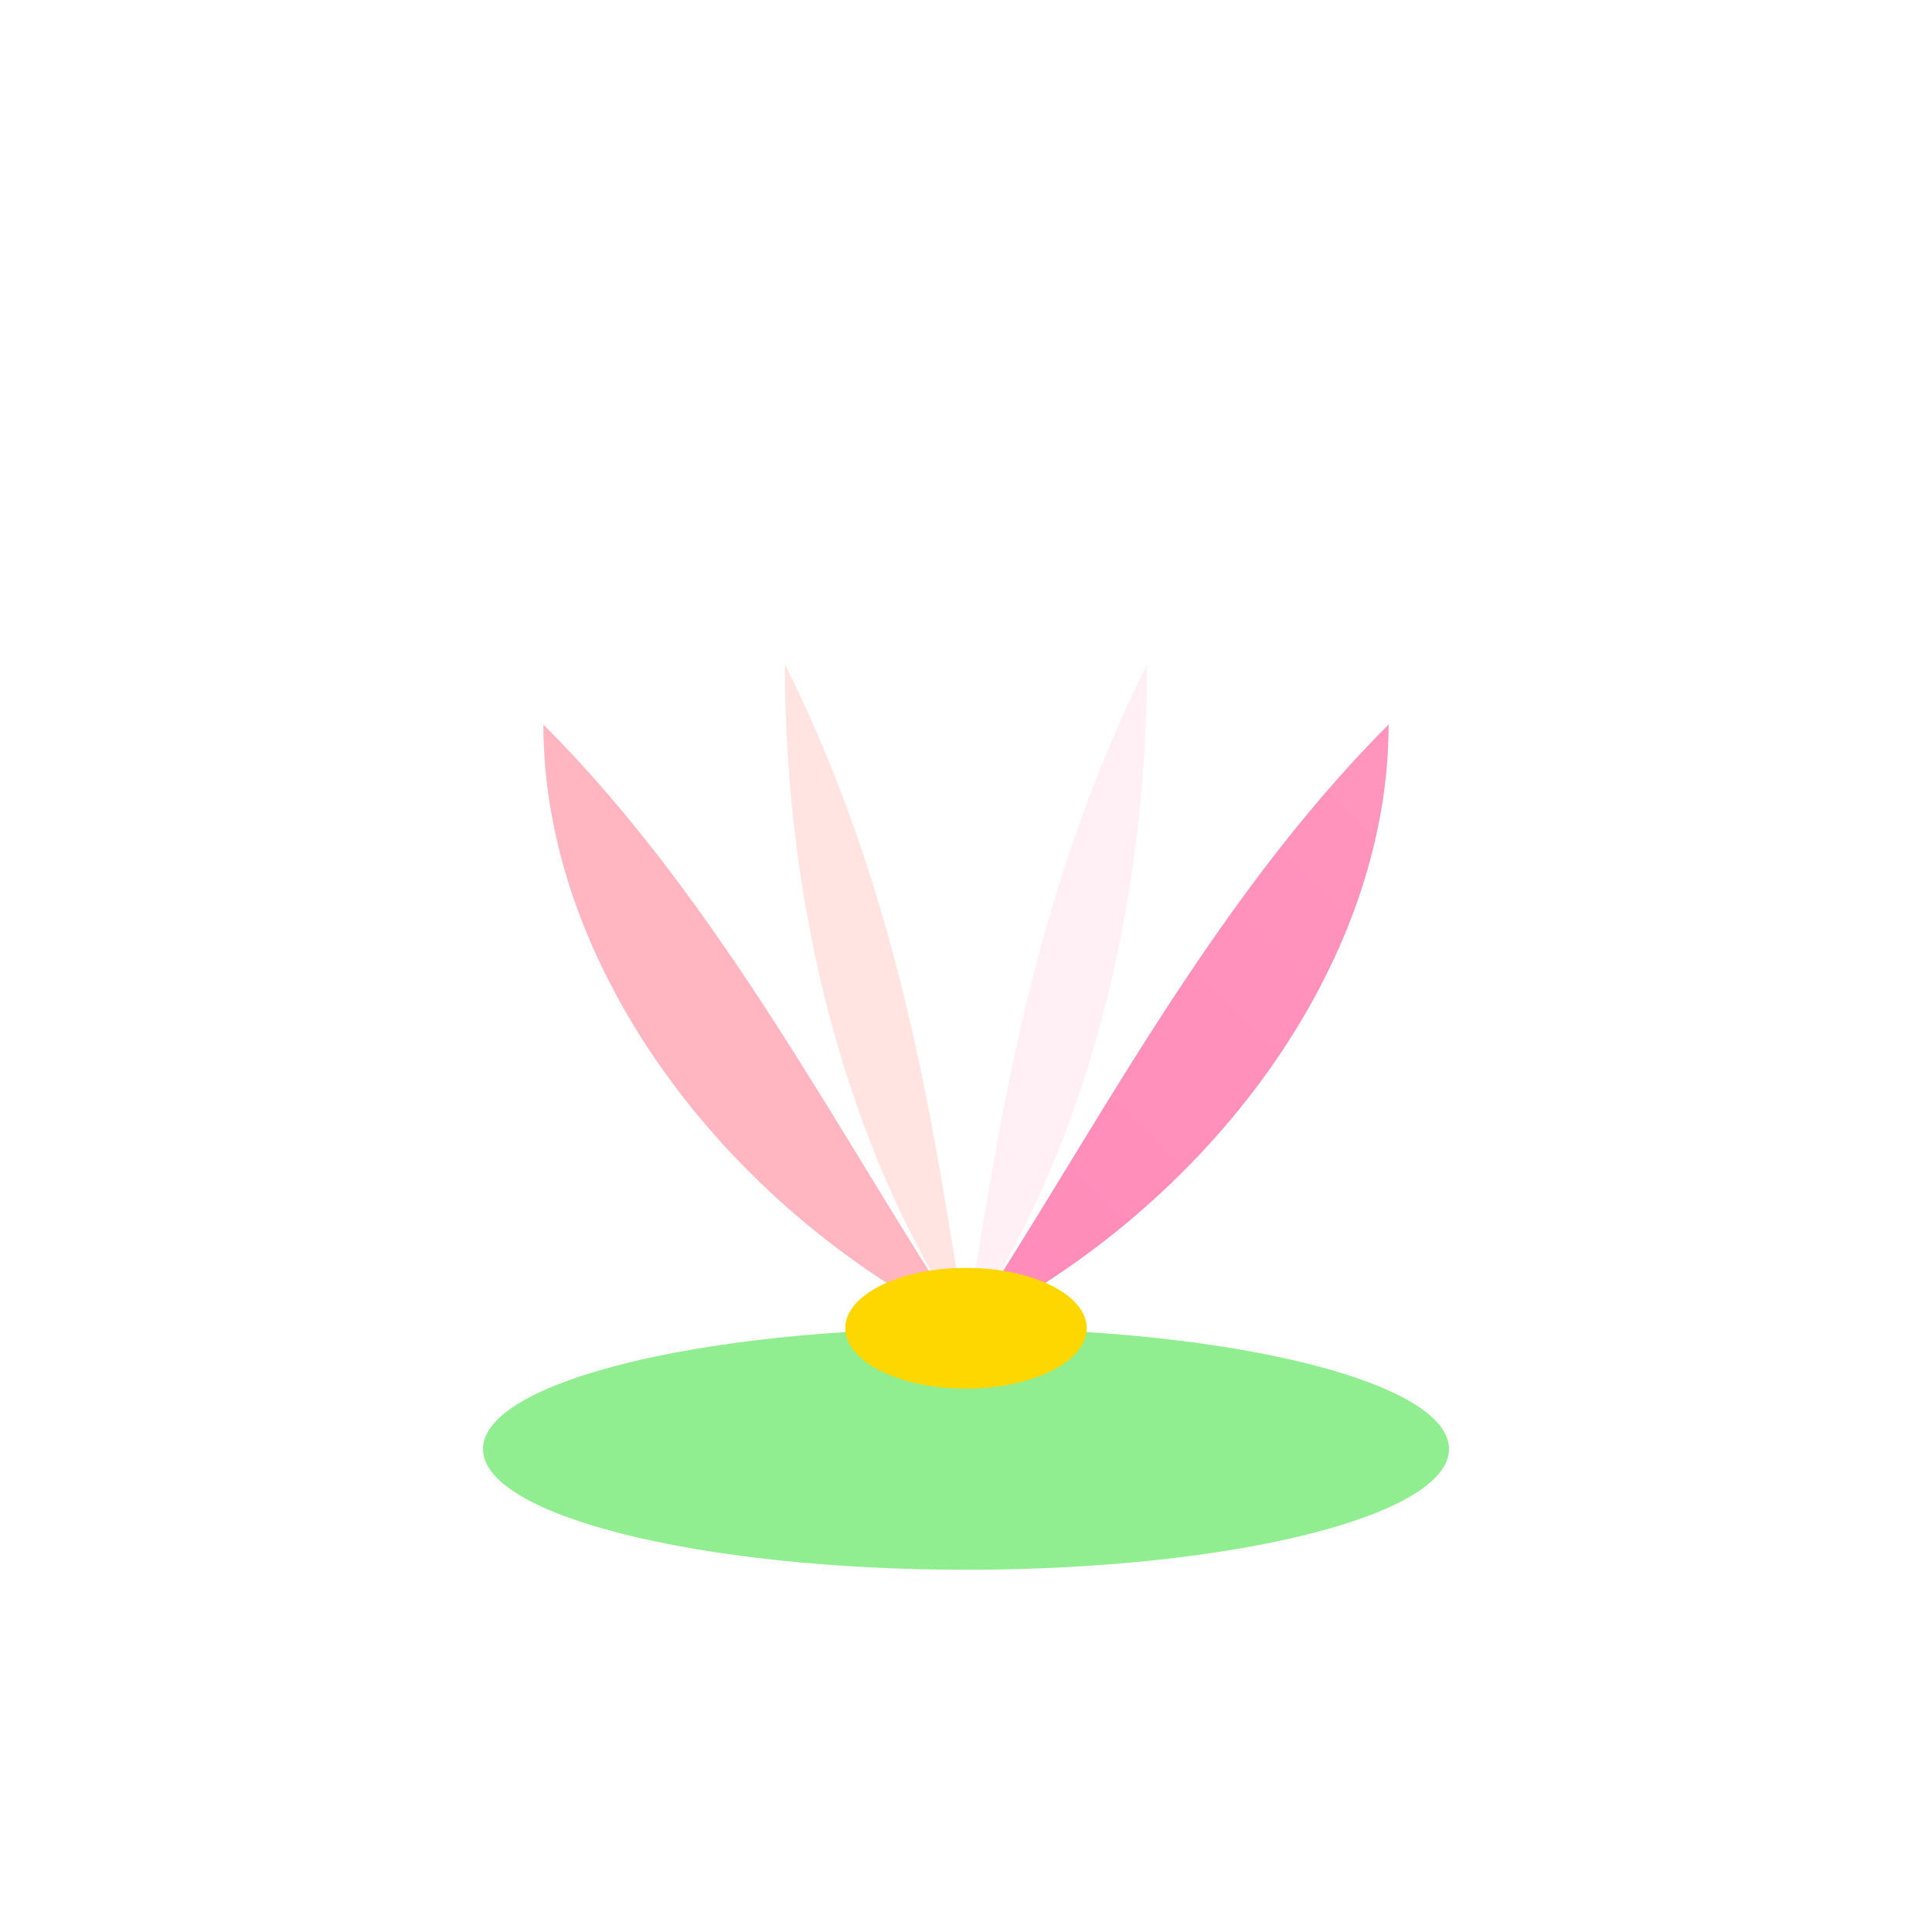
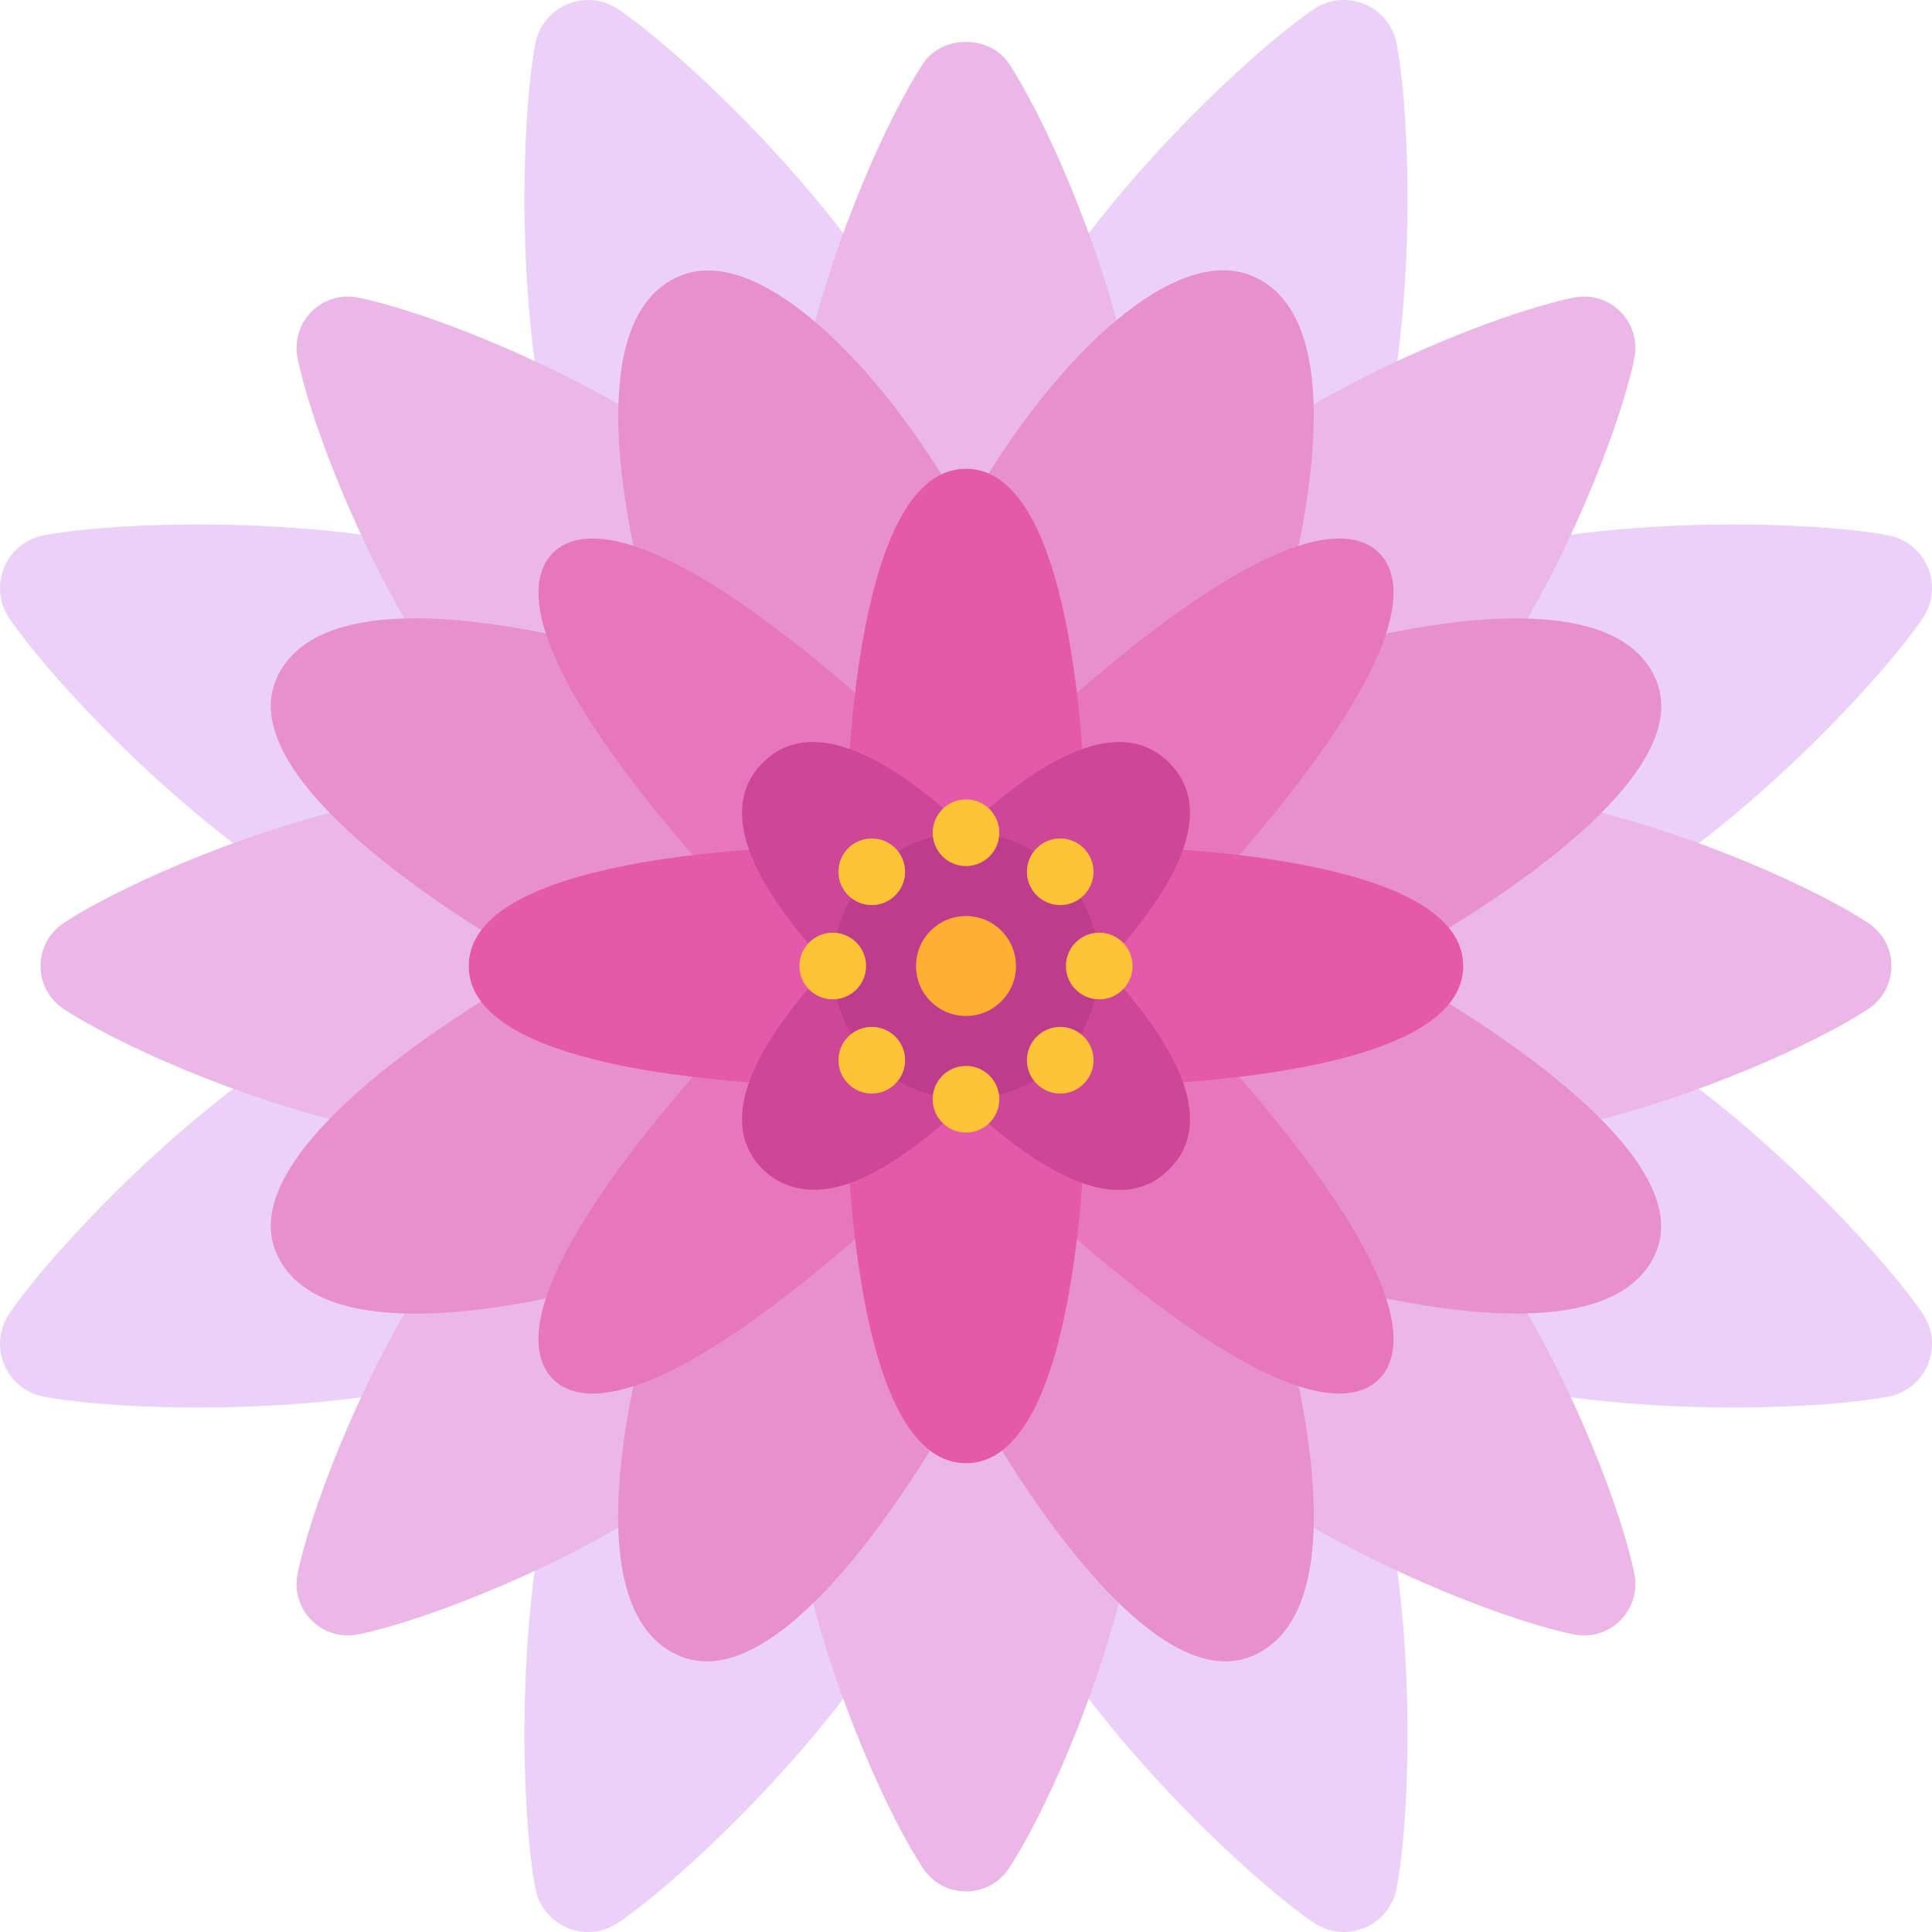
- <svg xmlns="http://www.w3.org/2000/svg" viewBox="0 0 64 64" fill="none">
-   <ellipse cx="32" cy="48" rx="16" ry="4" fill="url(#lotusBase)" />
-   <path d="M32 44c-8-4-14-12-14-20 6 6 10 14 14 20z" fill="url(#petal1)" />
-   <path d="M32 44c8-4 14-12 14-20-6 6-10 14-14 20z" fill="url(#petal2)" />
-   <path d="M32 44c-4-6-6-14-6-22 4 8 5 16 6 22z" fill="url(#petal3)" />
-   <path d="M32 44c4-6 6-14 6-22-4 8-5 16-6 22z" fill="url(#petal4)" />
-   <path d="M32 44c0-8 0-16 0-24 0 8 0 16 0 24z" fill="url(#petal5)" />
-   <ellipse cx="32" cy="44" rx="4" ry="2" fill="#FFD700" />
-   <defs>
-     <linearGradient id="lotusBase" x1="32" y1="44" x2="32" y2="52">
-       <stop offset="0%" stop-color="#90EE90" />
-       <stop offset="100%" stop-color="#228B22" />
-     </linearGradient>
-     <linearGradient id="petal1" x1="18" y1="24" x2="32" y2="44">
-       <stop offset="0%" stop-color="#FFB6C1" />
-       <stop offset="100%" stop-color="#FF69B4" />
-     </linearGradient>
-     <linearGradient id="petal2" x1="46" y1="24" x2="32" y2="44">
-       <stop offset="0%" stop-color="#FFC0CB" />
-       <stop offset="100%" stop-color="#FF1493" />
-     </linearGradient>
-     <linearGradient id="petal3" x1="26" y1="22" x2="32" y2="44">
-       <stop offset="0%" stop-color="#FFE4E1" />
-       <stop offset="100%" stop-color="#FF6B6B" />
-     </linearGradient>
-     <linearGradient id="petal4" x1="38" y1="22" x2="32" y2="44">
-       <stop offset="0%" stop-color="#FFF0F5" />
-       <stop offset="100%" stop-color="#DB7093" />
-     </linearGradient>
-     <linearGradient id="petal5" x1="32" y1="20" x2="32" y2="44">
-       <stop offset="0%" stop-color="#FFFFFF" />
-       <stop offset="100%" stop-color="#FFB6C1" />
-     </linearGradient>
-   </defs>
+ <svg xmlns="http://www.w3.org/2000/svg" height="800px" width="800px" version="1.1" id="Layer_1" viewBox="0 0 511.999 511.999" xml:space="preserve">
+   <path style="fill:#EBD0F7;" d="M509.646,348.314c-8.289-12.47-36.487-44.047-68.755-66.625v-51.38  c32.267-22.578,60.466-54.155,68.75-66.625c2.612-3.923,3.082-8.884,1.267-13.271c-1.818-4.388-5.66-7.561-10.276-8.491  c-14.694-2.957-56.952-5.345-95.729,1.504l-36.332-36.332c6.849-38.781,4.461-81.047,1.504-95.724  c-0.931-4.62-4.104-8.461-8.491-10.28c-4.392-1.818-9.354-1.336-13.271,1.263c-12.47,8.289-44.047,36.487-66.625,68.755h-51.38  c-22.575-32.268-54.153-60.467-66.623-68.751c-3.918-2.607-8.871-3.078-13.271-1.267c-4.388,1.818-7.561,5.66-8.491,10.275  c-2.957,14.681-5.345,56.948,1.504,95.729l-36.332,36.332c-38.788-6.849-81.056-4.466-95.724-1.504  c-4.621,0.931-8.461,4.104-10.28,8.491c-1.815,4.388-1.345,9.35,1.263,13.271c8.289,12.47,36.487,44.047,68.755,66.625v51.38  c-32.269,22.578-60.468,54.155-68.751,66.625c-2.612,3.923-3.082,8.884-1.267,13.271c1.818,4.388,5.66,7.561,10.275,8.491  c14.677,2.948,56.94,5.336,95.729-1.504l36.332,36.332c-6.849,38.781-4.461,81.047-1.504,95.724  c0.931,4.621,4.104,8.461,8.491,10.28c1.768,0.733,3.625,1.09,5.47,1.09c2.741,0,5.457-0.798,7.801-2.354  c12.47-8.289,44.047-36.487,66.625-68.755h51.38c22.578,32.267,54.155,60.466,66.625,68.75c3.923,2.607,8.871,3.077,13.271,1.267  c4.388-1.818,7.561-5.66,8.491-10.276c2.957-14.681,5.345-56.948-1.504-95.729l36.332-36.332c38.776,6.84,81.043,4.452,95.724,1.504  c4.621-0.931,8.461-4.104,10.28-8.491C512.723,357.198,512.253,352.236,509.646,348.314z" />
+   <path style="fill:#EAB7E7;" d="M495.276,244.732c-12.703-8.534-45.798-23.892-78.63-31.229l-17-41.052  c18.017-28.396,30.564-62.659,33.517-77.689c0.862-4.423-0.534-8.974-3.742-12.185c-3.215-3.207-7.776-4.608-12.194-3.742  c-15.021,2.953-49.284,15.5-77.681,33.517l-41.052-17c-7.336-32.832-22.694-65.927-31.229-78.634  c-5.035-7.482-17.5-7.487-22.535,0.004c-8.534,12.703-23.892,45.798-31.229,78.63l-41.052,17  c-28.396-18.017-62.659-30.564-77.689-33.517c-4.448-0.875-8.974,0.538-12.185,3.742c-3.207,3.211-4.604,7.763-3.742,12.194  c2.953,15.021,15.5,49.284,33.517,77.681l-17,41.052c-32.832,7.336-65.927,22.694-78.634,31.229  c-3.742,2.517-5.974,6.729-5.974,11.267c0,4.538,2.232,8.75,5.978,11.267c12.703,8.534,45.798,23.892,78.63,31.229l17,41.052  c-18.017,28.396-30.564,62.659-33.517,77.689c-0.862,4.423,0.534,8.974,3.742,12.185c3.211,3.207,7.763,4.599,12.194,3.742  c15.021-2.953,49.284-15.5,77.681-33.517l41.052,17c7.336,32.832,22.694,65.927,31.229,78.634c2.517,3.742,6.729,5.974,11.267,5.974  s8.75-2.232,11.267-5.978c8.534-12.703,23.892-45.798,31.229-78.629l41.052-17c28.396,18.017,62.659,30.564,77.689,33.517  c4.448,0.875,8.974-0.538,12.185-3.742c3.207-3.211,4.604-7.763,3.742-12.194c-2.953-15.021-15.5-49.284-33.517-77.681l17-41.052  c32.832-7.336,65.927-22.694,78.634-31.229c3.742-2.517,5.974-6.729,5.974-11.267C501.254,251.461,499.021,247.249,495.276,244.732z  " />
+   <path style="fill:#E890CE;" d="M378.439,262.533l0.341-13.504c24.414-14.449,69.888-45.203,60.12-68.789  c-10.134-24.452-58.354-15.935-83.392-9.621l-14.091-14.099c6.323-25.038,14.867-73.259-9.66-83.423  c-20.358-8.414-50.724,20.767-71.444,55.129l-9.112,0.28c-20.802-34.431-50.974-63.706-70.962-55.41  c-24.526,10.164-15.982,58.383-9.66,83.423l-14.073,14.073c-25.038-6.311-73.25-14.854-83.41,9.651  c-10.293,24.853,41.53,58.612,60.285,69.832l0.211,11.561c-19,11.38-70.806,45.216-60.495,70.121  c10.151,24.491,58.362,15.957,83.41,9.646l14.051,14.056c-6.332,25.043-14.883,73.267,9.681,83.435  c24.66,10.232,56.893-38.612,69.599-59.991h12.319c11.53,19.401,39.194,61.379,62.591,61.375c2.388,0,4.733-0.436,7.009-1.379  c24.561-10.177,16.009-58.401,9.677-83.439l14.073-14.082c25.038,6.311,73.263,14.831,83.392-9.621  C448.861,307.711,399.973,275.358,378.439,262.533z" />
+   <path style="fill:#E777BD;" d="M319.71,275.589l0.526-39.758c55.543-61.379,52.254-82.289,45.237-89.306  c-7.034-7.03-28.018-10.311-89.586,45.492l-40.061-0.254c-61.379-55.556-82.297-52.254-89.302-45.237  c-7.048,7.048-10.319,28.065,45.668,89.775l0.418,38.926c-56.418,62.047-53.169,83.168-46.087,90.246  c2.082,2.082,5.375,3.832,10.564,3.832c12.452,0,35.81-10.065,79.5-49.759l39.121,0.271c61.707,55.978,82.72,52.712,89.763,45.655  C372.533,358.417,375.805,337.375,319.71,275.589z" />
+   <path style="fill:#E559A9;" d="M290.421,224.15l-2.573-2.573c-0.28-19.944-3.224-97.345-31.849-97.345s-31.569,77.401-31.849,97.345  l-2.573,2.573c-19.944,0.28-97.345,3.224-97.345,31.849s77.401,31.569,97.345,31.849l2.573,2.573  c0.28,19.944,3.224,97.345,31.849,97.345s31.569-77.401,31.849-97.345l2.573-2.573c19.944-0.28,97.345-3.224,97.345-31.849  S310.365,224.43,290.421,224.15z" />
+   <path style="fill:#CE4696;" d="M295.206,258.965l0.082-6.026c10.788-12.254,29.37-36.009,14.573-50.802  c-14.772-14.781-38.492,3.737-50.806,14.582l-6.159-0.043c-12.267-10.788-35.982-29.336-50.772-14.535  c-14.815,14.84,3.892,38.686,14.75,50.987l0.061,5.673c-10.948,12.392-29.638,36.254-14.781,51.091  c3.509,3.487,8.349,5.409,13.638,5.409c9.716,0,21.341-6.263,37.319-20.19l5.789,0.039c9.065,7.996,24.358,20.228,37.703,20.224  c4.798,0,9.341-1.578,13.255-5.5C324.667,295.085,306.107,271.322,295.206,258.965z" />
+   <circle style="fill:#BE3C8C;" cx="255.999" cy="256" r="35.31" />
+   <g>
+     <circle style="fill:#FFC337;" cx="255.999" cy="220.689" r="8.828" />
+     <circle style="fill:#FFC337;" cx="255.999" cy="291.31" r="8.828" />
+     <circle style="fill:#FFC337;" cx="291.31" cy="256" r="8.828" />
+     <circle style="fill:#FFC337;" cx="220.689" cy="256" r="8.828" />
+   </g>
+   <circle style="fill:#FFAF32;" cx="255.999" cy="256" r="13.241" />
+   <g>
+     <circle style="fill:#FFC337;" cx="280.97" cy="231.029" r="8.828" />
+     <circle style="fill:#FFC337;" cx="231.028" cy="280.971" r="8.828" />
+     <circle style="fill:#FFC337;" cx="280.97" cy="280.971" r="8.828" />
+     <circle style="fill:#FFC337;" cx="231.028" cy="231.029" r="8.828" />
+   </g>
</svg>
